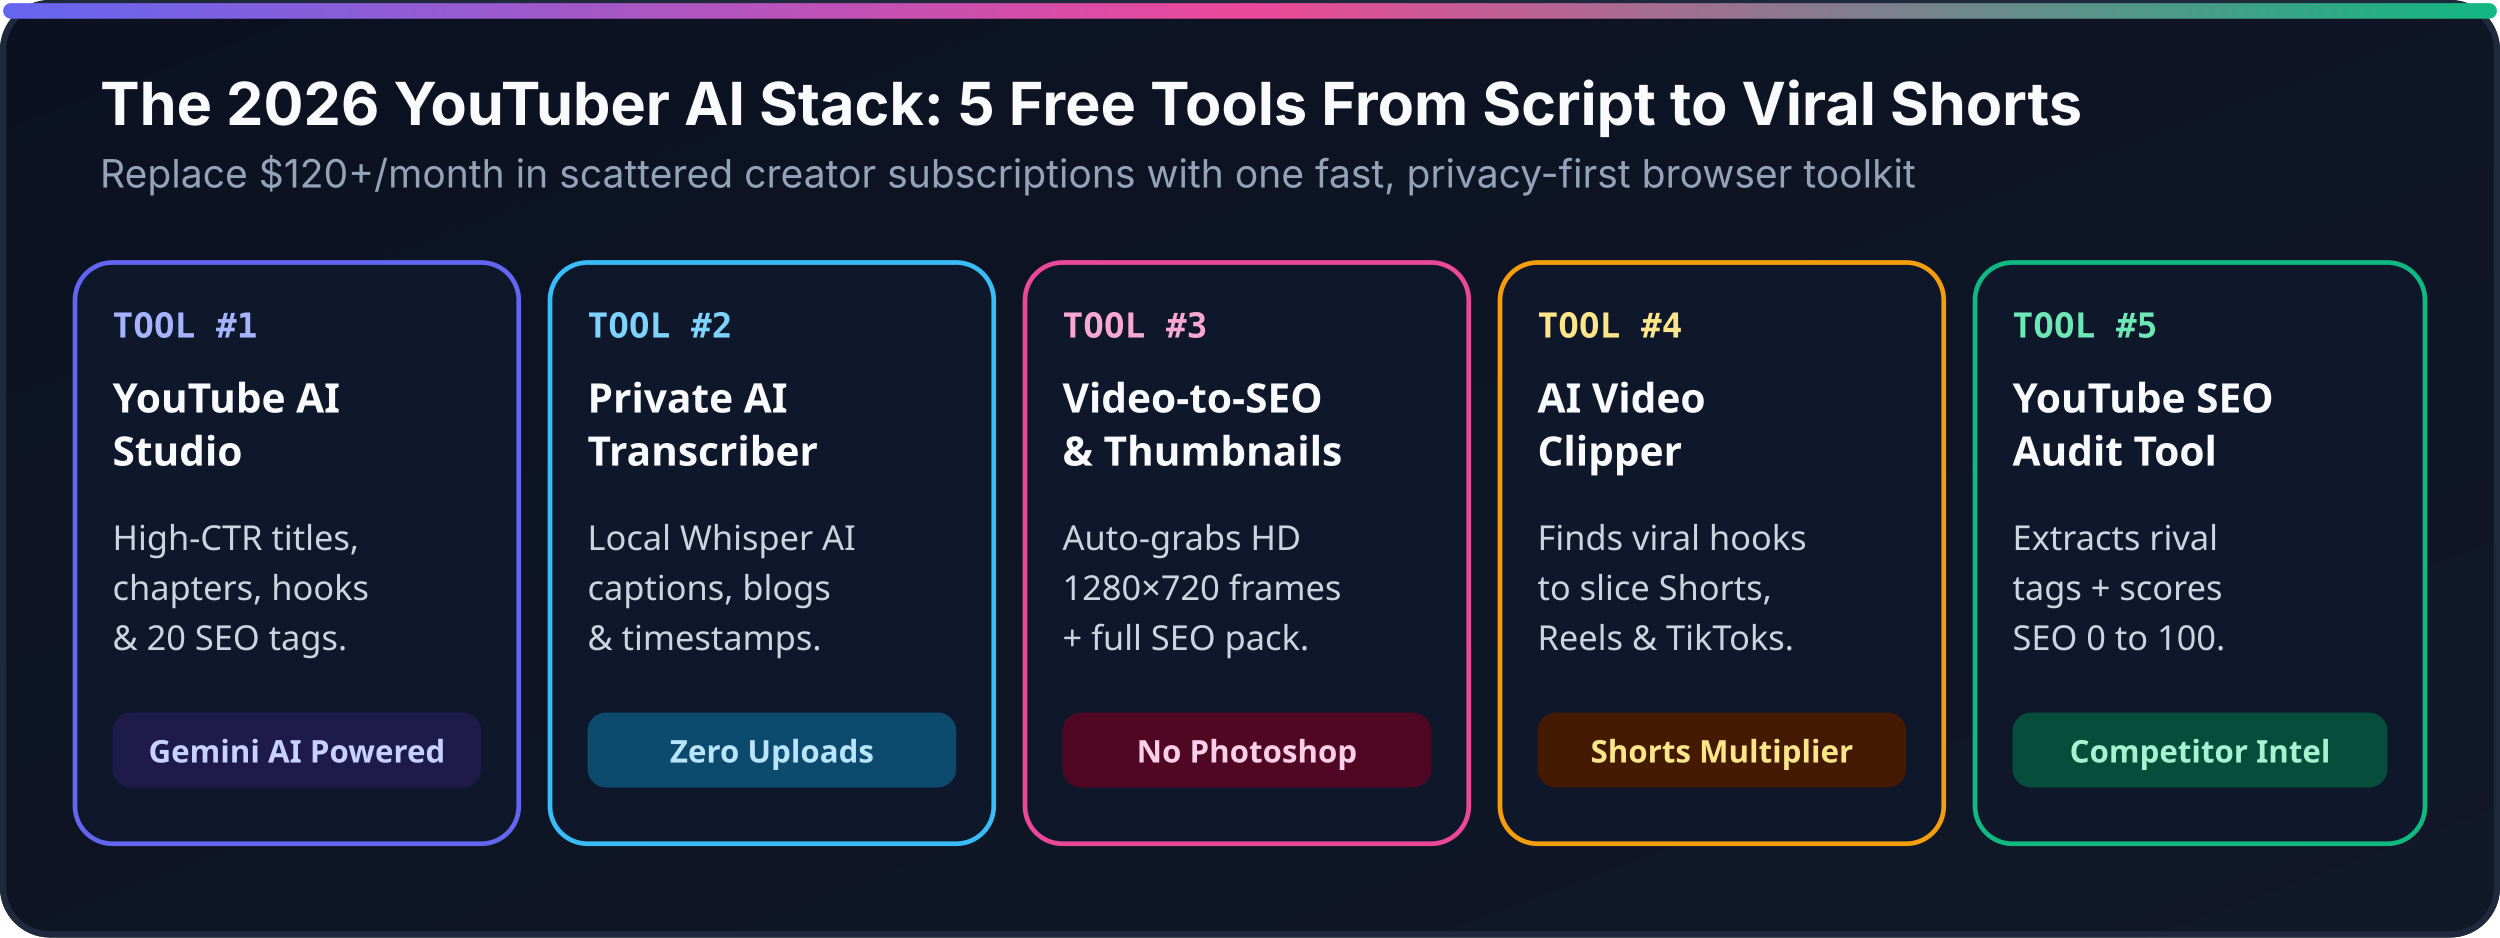
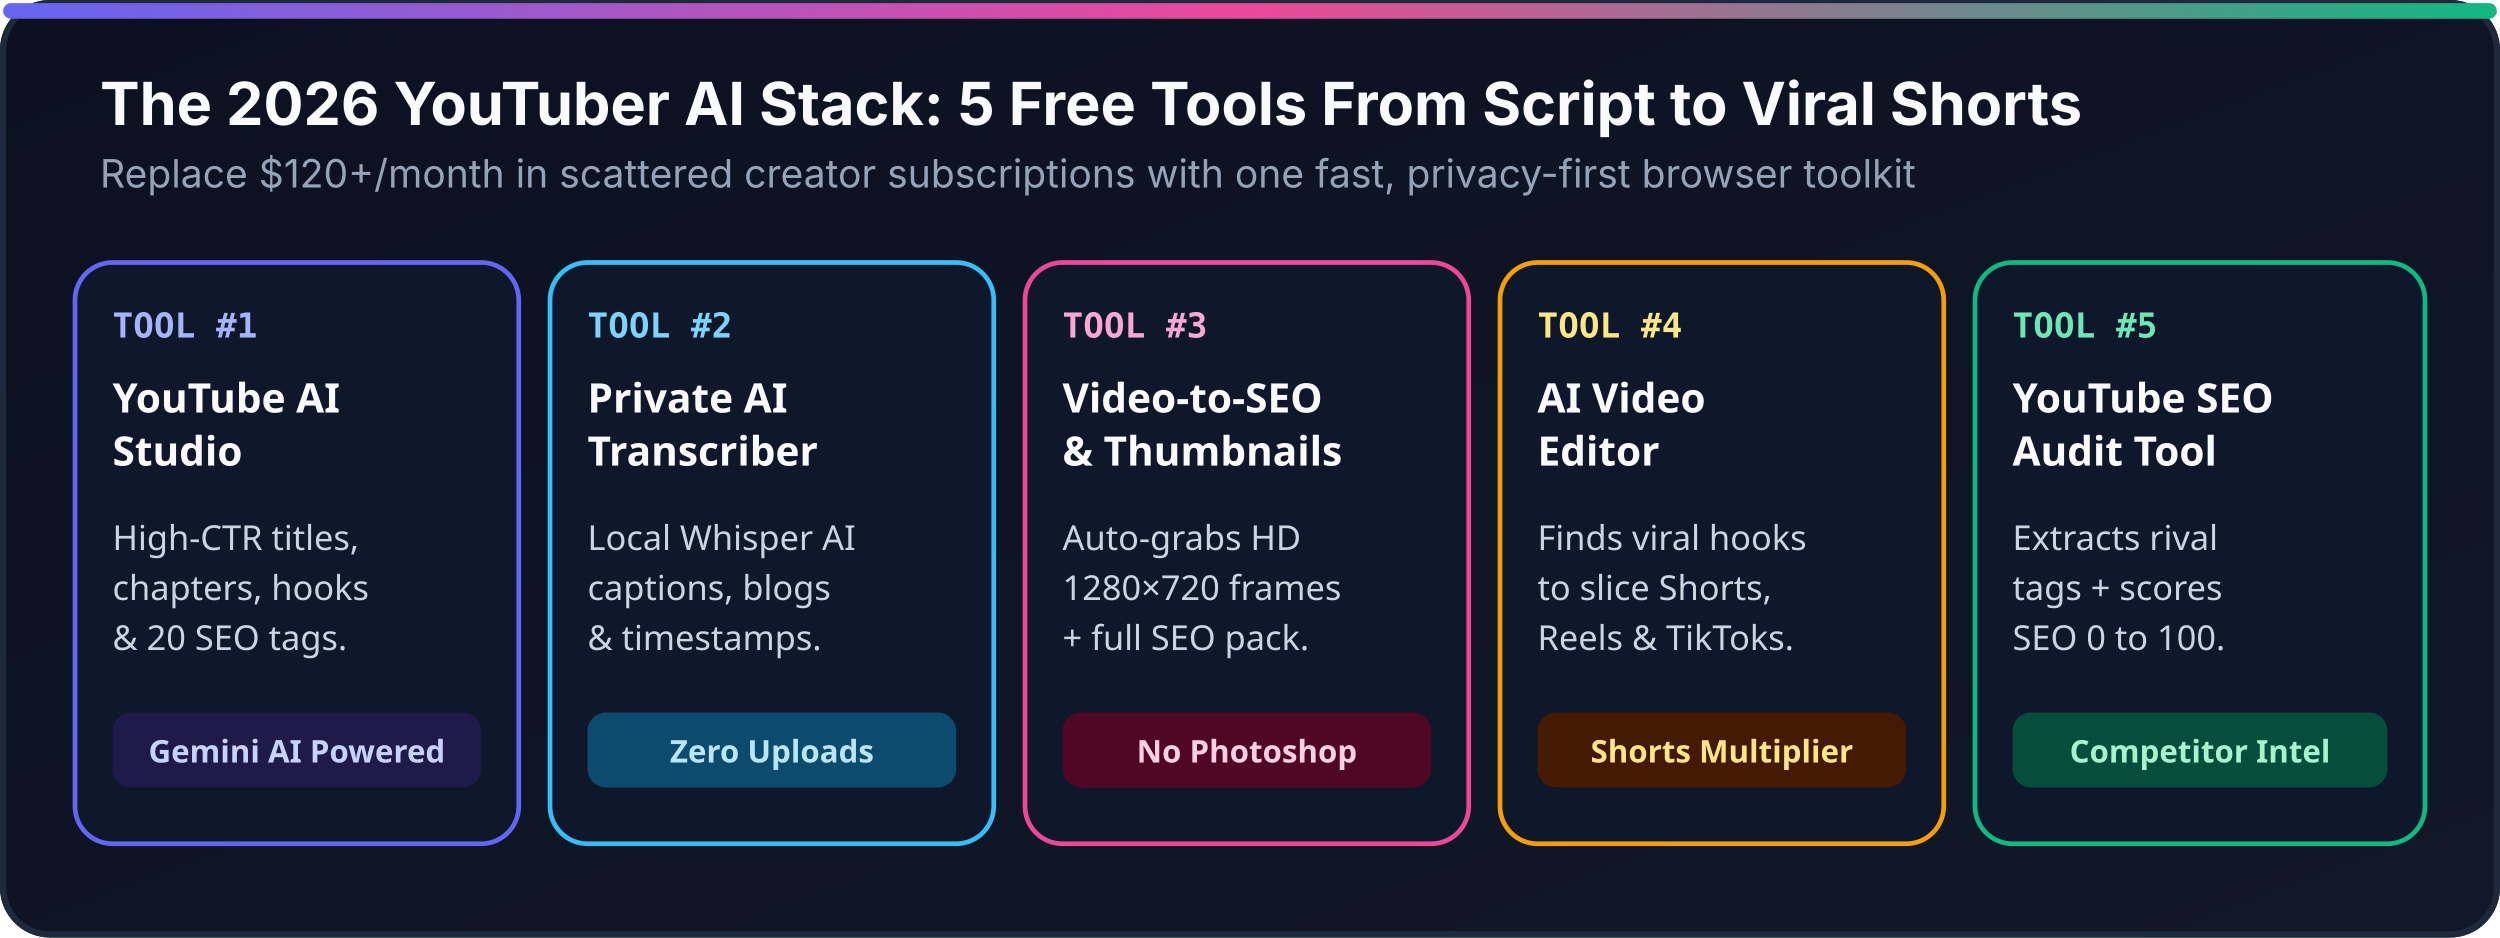
<svg xmlns="http://www.w3.org/2000/svg" viewBox="0 0 800 300" width="800" height="300" role="img" aria-labelledby="title desc">
  <defs>
    <linearGradient id="bg" x1="0" y1="0" x2="1" y2="1">
      <stop offset="0%" stop-color="#0b1120" />
      <stop offset="100%" stop-color="#111827" />
    </linearGradient>
    <linearGradient id="topBar" x1="0" y1="0" x2="1" y2="0">
      <stop offset="0%" stop-color="#6366f1" />
      <stop offset="50%" stop-color="#ec4899" />
      <stop offset="100%" stop-color="#10b981" />
    </linearGradient>
  </defs>
  <rect width="800" height="300" rx="16" fill="url(#bg)" />
  <rect x="1" y="1" width="798" height="298" rx="15" fill="none" stroke="#1e293b" stroke-width="2" />
  <rect x="1" y="1" width="798" height="5" rx="2.5" fill="url(#topBar)" />
  <text x="32" y="40" fill="#f8fafc" font-family="system-ui, -apple-system, sans-serif" font-size="19" font-weight="700">The 2026 YouTuber AI Stack: 5 Free Tools From Script to Viral Shorts</text>
  <text x="32" y="60" fill="#94a3b8" font-family="system-ui, -apple-system, sans-serif" font-size="12.5">Replace $120+/month in scattered creator subscriptions with one fast, privacy-first browser toolkit</text>
  <rect x="24" y="84" width="142" height="186" rx="12" fill="#0f172a" stroke="#6366f1" stroke-width="1.5" />
  <text x="36" y="108" fill="#a5b4fc" font-family="ui-monospace, monospace" font-size="11" font-weight="700">TOOL #1</text>
  <text x="36" y="132" fill="#f8fafc" font-family="system-ui, sans-serif" font-size="13" font-weight="700">YouTube AI</text>
  <text x="36" y="149" fill="#f8fafc" font-family="system-ui, sans-serif" font-size="13" font-weight="700">Studio</text>
  <text x="36" y="176" fill="#cbd5e1" font-family="system-ui, sans-serif" font-size="11">High-CTR titles,</text>
  <text x="36" y="192" fill="#cbd5e1" font-family="system-ui, sans-serif" font-size="11">chapters, hooks</text>
  <text x="36" y="208" fill="#cbd5e1" font-family="system-ui, sans-serif" font-size="11">&amp; 20 SEO tags.</text>
  <rect x="36" y="228" width="118" height="24" rx="6" fill="#1e1b4b" />
  <text x="95" y="244" text-anchor="middle" fill="#c7d2fe" font-family="system-ui, sans-serif" font-size="10" font-weight="700">Gemini AI Powered</text>
  <rect x="176" y="84" width="142" height="186" rx="12" fill="#0f172a" stroke="#38bdf8" stroke-width="1.5" />
  <text x="188" y="108" fill="#7dd3fc" font-family="ui-monospace, monospace" font-size="11" font-weight="700">TOOL #2</text>
  <text x="188" y="132" fill="#f8fafc" font-family="system-ui, sans-serif" font-size="13" font-weight="700">Private AI</text>
  <text x="188" y="149" fill="#f8fafc" font-family="system-ui, sans-serif" font-size="13" font-weight="700">Transcriber</text>
  <text x="188" y="176" fill="#cbd5e1" font-family="system-ui, sans-serif" font-size="11">Local Whisper AI</text>
  <text x="188" y="192" fill="#cbd5e1" font-family="system-ui, sans-serif" font-size="11">captions, blogs</text>
  <text x="188" y="208" fill="#cbd5e1" font-family="system-ui, sans-serif" font-size="11">&amp; timestamps.</text>
  <rect x="188" y="228" width="118" height="24" rx="6" fill="#0c4a6e" />
  <text x="247" y="244" text-anchor="middle" fill="#bae6fd" font-family="system-ui, sans-serif" font-size="10" font-weight="700">Zero Uploads</text>
  <rect x="328" y="84" width="142" height="186" rx="12" fill="#0f172a" stroke="#ec4899" stroke-width="1.5" />
  <text x="340" y="108" fill="#f9a8d4" font-family="ui-monospace, monospace" font-size="11" font-weight="700">TOOL #3</text>
  <text x="340" y="132" fill="#f8fafc" font-family="system-ui, sans-serif" font-size="13" font-weight="700">Video-to-SEO</text>
  <text x="340" y="149" fill="#f8fafc" font-family="system-ui, sans-serif" font-size="13" font-weight="700">&amp; Thumbnails</text>
  <text x="340" y="176" fill="#cbd5e1" font-family="system-ui, sans-serif" font-size="11">Auto-grabs HD</text>
  <text x="340" y="192" fill="#cbd5e1" font-family="system-ui, sans-serif" font-size="11">1280×720 frames</text>
  <text x="340" y="208" fill="#cbd5e1" font-family="system-ui, sans-serif" font-size="11">+ full SEO pack.</text>
  <rect x="340" y="228" width="118" height="24" rx="6" fill="#500724" />
  <text x="399" y="244" text-anchor="middle" fill="#fbcfe8" font-family="system-ui, sans-serif" font-size="10" font-weight="700">No Photoshop</text>
  <rect x="480" y="84" width="142" height="186" rx="12" fill="#0f172a" stroke="#f59e0b" stroke-width="1.5" />
  <text x="492" y="108" fill="#fde68a" font-family="ui-monospace, monospace" font-size="11" font-weight="700">TOOL #4</text>
  <text x="492" y="132" fill="#f8fafc" font-family="system-ui, sans-serif" font-size="13" font-weight="700">AI Video</text>
-   <text x="492" y="149" fill="#f8fafc" font-family="system-ui, sans-serif" font-size="13" font-weight="700">Clipper</text>
+   <text x="492" y="149" fill="#f8fafc" font-family="system-ui, sans-serif" font-size="13" font-weight="700">Editor</text>
  <text x="492" y="176" fill="#cbd5e1" font-family="system-ui, sans-serif" font-size="11">Finds viral hooks</text>
  <text x="492" y="192" fill="#cbd5e1" font-family="system-ui, sans-serif" font-size="11">to slice Shorts,</text>
  <text x="492" y="208" fill="#cbd5e1" font-family="system-ui, sans-serif" font-size="11">Reels &amp; TikToks.</text>
  <rect x="492" y="228" width="118" height="24" rx="6" fill="#451a03" />
  <text x="551" y="244" text-anchor="middle" fill="#fde68a" font-family="system-ui, sans-serif" font-size="10" font-weight="700">Shorts Multiplier</text>
  <rect x="632" y="84" width="144" height="186" rx="12" fill="#0f172a" stroke="#10b981" stroke-width="1.5" />
  <text x="644" y="108" fill="#6ee7b7" font-family="ui-monospace, monospace" font-size="11" font-weight="700">TOOL #5</text>
  <text x="644" y="132" fill="#f8fafc" font-family="system-ui, sans-serif" font-size="13" font-weight="700">YouTube SEO</text>
  <text x="644" y="149" fill="#f8fafc" font-family="system-ui, sans-serif" font-size="13" font-weight="700">Audit Tool</text>
  <text x="644" y="176" fill="#cbd5e1" font-family="system-ui, sans-serif" font-size="11">Extracts rival</text>
  <text x="644" y="192" fill="#cbd5e1" font-family="system-ui, sans-serif" font-size="11">tags + scores</text>
  <text x="644" y="208" fill="#cbd5e1" font-family="system-ui, sans-serif" font-size="11">SEO 0 to 100.</text>
  <rect x="644" y="228" width="120" height="24" rx="6" fill="#064e3b" />
  <text x="704" y="244" text-anchor="middle" fill="#a7f3d0" font-family="system-ui, sans-serif" font-size="10" font-weight="700">Competitor Intel</text>
</svg>
